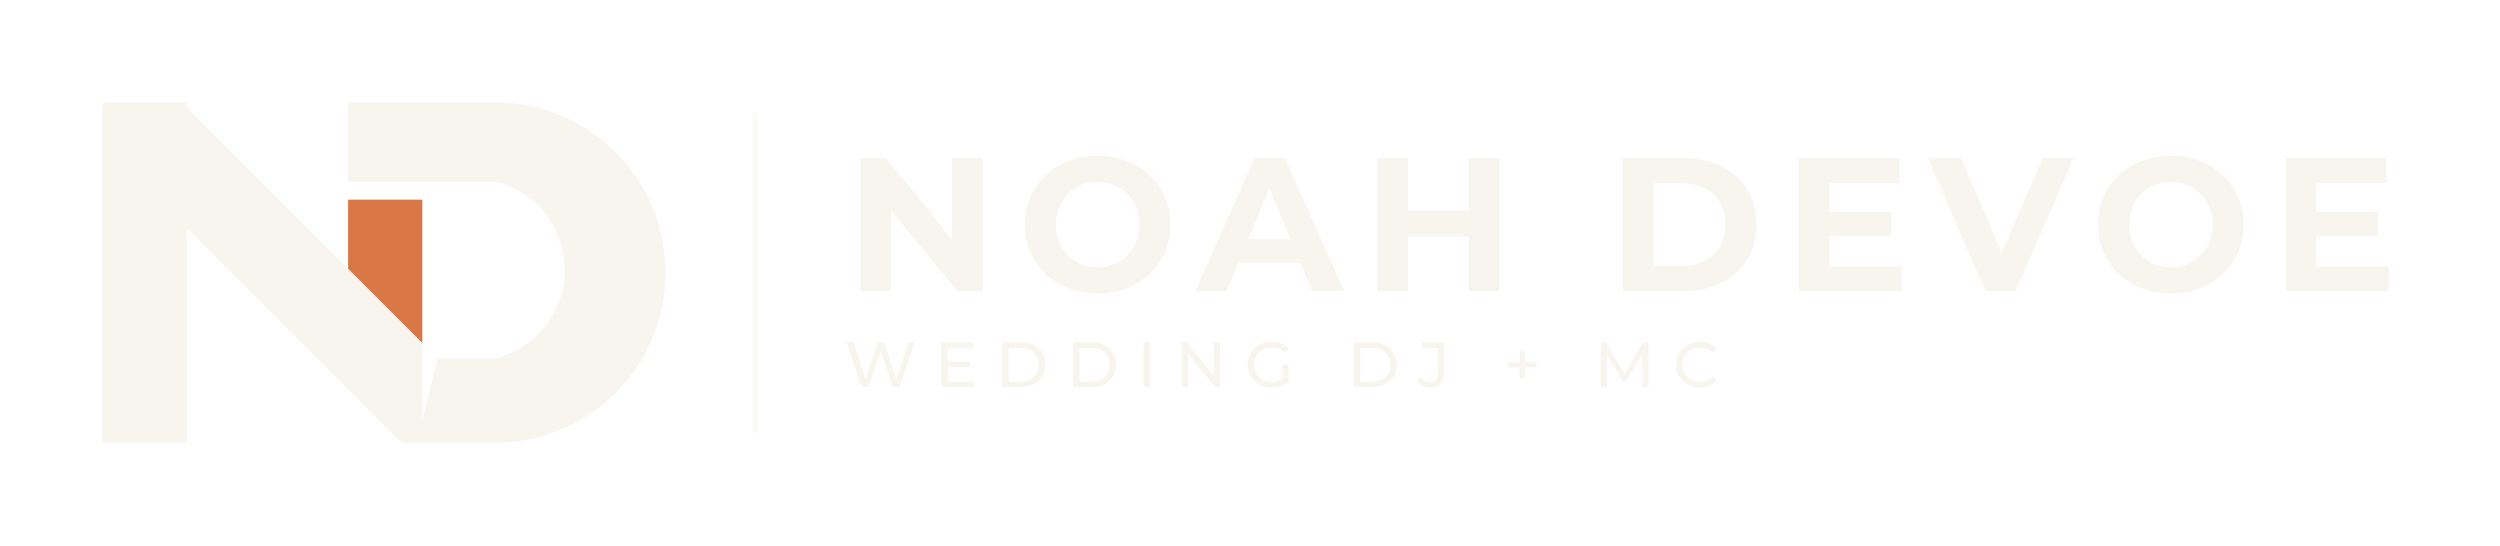
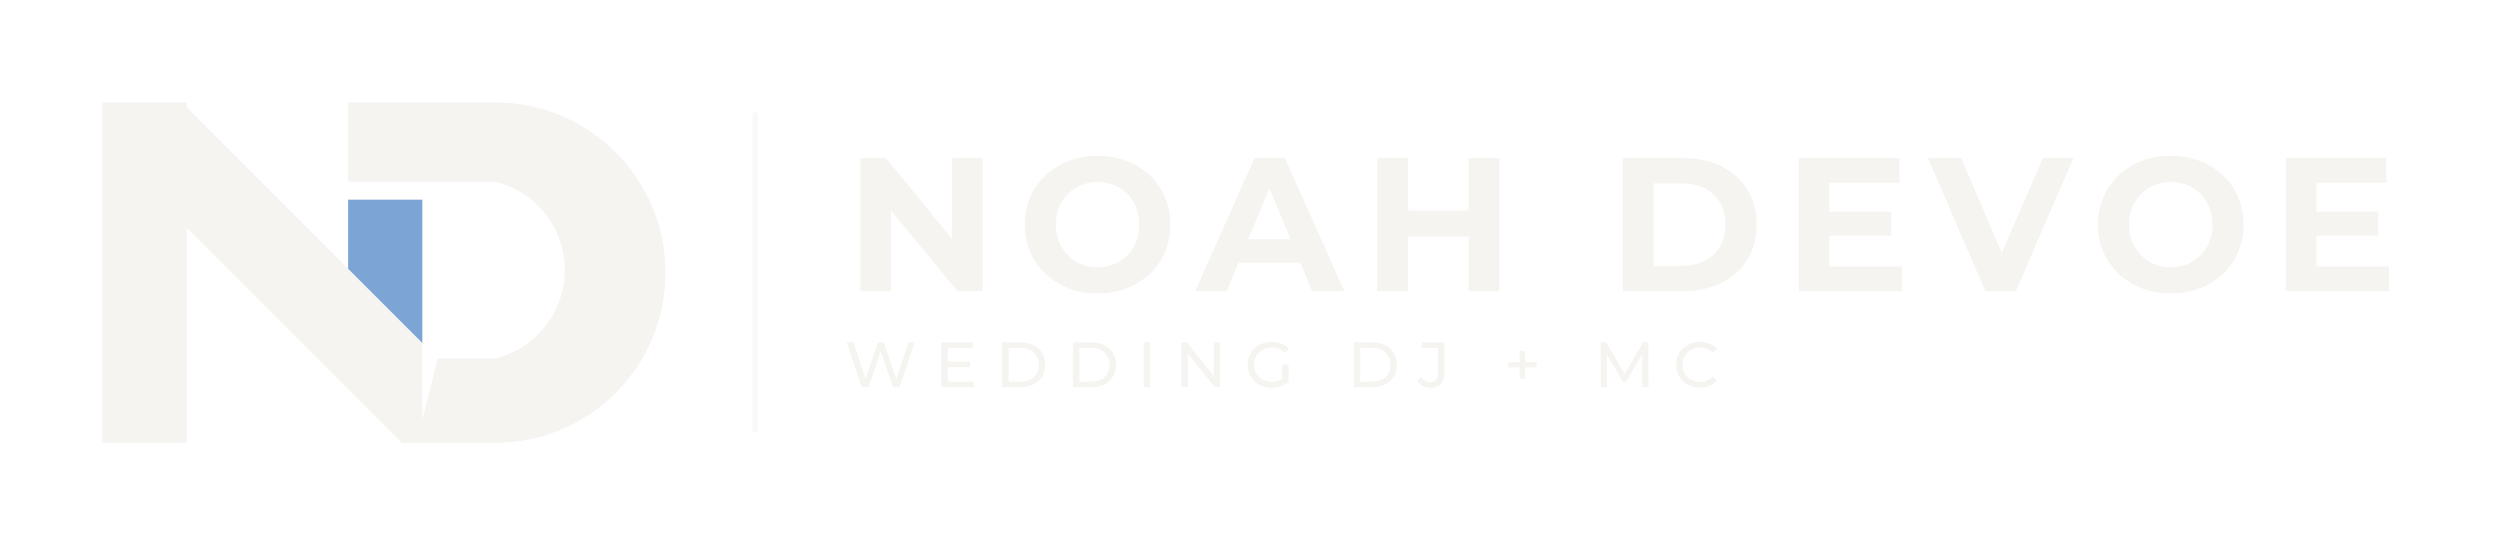
<svg xmlns="http://www.w3.org/2000/svg" viewBox="0 0 976.69 213.00" width="976.69" height="213.00">
  <g transform="translate(40.00,40.00) scale(1)">
-     <path d="M0,0 L33,0 L33,2 L125,94 L125,124 L131,100 L153.5,100 A35.5,35.5 0 0 0 153.5,31 L96,31 L96,0 L153.5,0 A66.5,66.5 0 0 1 153.5,133 L117,133 L33,49 L33,133 L0,133 Z" fill="#F8F5EF" />
-     <path d="M96,38 L125,38 L125,94 L96,65 Z" fill="#D97746" />
+     <path d="M0,0 L33,0 L33,2 L125,94 L125,124 L131,100 L153.5,100 A35.5,35.5 0 0 0 153.5,31 L96,31 L96,0 L153.5,0 A66.5,66.5 0 0 1 153.5,133 L117,133 L33,49 L33,133 L0,133 Z" fill="#F6F4F1" />
+     <path d="M96,38 L125,38 L125,94 L96,65 Z" fill="#7CA4D5" />
  </g>
-   <rect x="294.00" y="44.00" width="2" height="125.00" fill="#F8F5EF" opacity="0.55" />
-   <path transform="translate(330.00,113.75)" d="M6.166 0.0V-52.0H16.12L41.971 -20.354V-52.0H53.857V0.0H43.977L18.051 -31.646V0.0Z M98.8 0.891Q92.634 0.891 87.471 -1.114Q82.309 -3.12 78.446 -6.76Q74.583 -10.4 72.466 -15.303Q70.349 -20.206 70.349 -26.0Q70.349 -31.794 72.466 -36.697Q74.583 -41.6 78.446 -45.24Q82.309 -48.88 87.471 -50.886Q92.634 -52.891 98.8 -52.891Q104.966 -52.891 110.129 -50.886Q115.291 -48.88 119.154 -45.277Q123.017 -41.674 125.134 -36.734Q127.251 -31.794 127.251 -26.0Q127.251 -20.206 125.134 -15.266Q123.017 -10.326 119.154 -6.723Q115.291 -3.12 110.129 -1.114Q104.966 0.891 98.8 0.891ZM98.8 -9.36Q103.406 -9.36 107.083 -11.477Q110.76 -13.594 112.914 -17.346Q115.069 -21.097 115.069 -26.0Q115.069 -30.903 112.914 -34.654Q110.76 -38.406 107.083 -40.523Q103.406 -42.64 98.8 -42.64Q94.194 -42.64 90.517 -40.523Q86.84 -38.406 84.686 -34.654Q82.531 -30.903 82.531 -26.0Q82.531 -21.097 84.686 -17.346Q86.84 -13.594 90.517 -11.477Q94.194 -9.36 98.8 -9.36Z M136.909 0.0 160.086 -52.0H171.971L195.223 0.0H182.594L177.989 -11.143H153.846L149.24 0.0ZM157.634 -20.28H174.2L165.954 -40.114Z M243.731 0.0V-21.32H220.109V0.0H208.074V-52.0H220.109V-31.497H243.731V-52.0H255.766V0.0Z M303.977 0.0V-52.0H327.6Q336.069 -52.0 342.531 -48.769Q348.994 -45.537 352.634 -39.706Q356.274 -33.874 356.274 -26.0Q356.274 -18.126 352.634 -12.294Q348.994 -6.463 342.531 -3.231Q336.069 0.0 327.6 0.0ZM316.011 -9.88H327.006Q332.206 -9.88 336.031 -11.849Q339.857 -13.817 341.974 -17.42Q344.091 -21.023 344.091 -26.0Q344.091 -30.977 341.974 -34.58Q339.857 -38.183 336.031 -40.151Q332.206 -42.12 327.006 -42.12H316.011Z M372.766 0.0V-52.0H412.063V-42.343H384.726V-31.051H408.869V-21.691H384.726V-9.657H413.029V0.0Z M445.64 0.0 423.206 -52.0H436.206L452.029 -14.857L468.074 -52.0H480.034L457.526 0.0Z M518.069 0.891Q511.903 0.891 506.74 -1.114Q501.577 -3.12 497.714 -6.76Q493.851 -10.4 491.734 -15.303Q489.617 -20.206 489.617 -26.0Q489.617 -31.794 491.734 -36.697Q493.851 -41.6 497.714 -45.24Q501.577 -48.88 506.74 -50.886Q511.903 -52.891 518.069 -52.891Q524.234 -52.891 529.397 -50.886Q534.56 -48.88 538.423 -45.277Q542.286 -41.674 544.403 -36.734Q546.52 -31.794 546.52 -26.0Q546.52 -20.206 544.403 -15.266Q542.286 -10.326 538.423 -6.723Q534.56 -3.12 529.397 -1.114Q524.234 0.891 518.069 0.891ZM518.069 -9.36Q522.674 -9.36 526.351 -11.477Q530.029 -13.594 532.183 -17.346Q534.337 -21.097 534.337 -26.0Q534.337 -30.903 532.183 -34.654Q530.029 -38.406 526.351 -40.523Q522.674 -42.64 518.069 -42.64Q513.463 -42.64 509.786 -40.523Q506.109 -38.406 503.954 -34.654Q501.8 -30.903 501.8 -26.0Q501.8 -21.097 503.954 -17.346Q506.109 -13.594 509.786 -11.477Q513.463 -9.36 518.069 -9.36Z M563.011 0.0V-52.0H602.309V-42.343H574.971V-31.051H599.114V-21.691H574.971V-9.657H603.274V0.0Z" fill="#F8F5EF" />
-   <path transform="translate(330.00,151.25)" d="M6.65 0.0 0.8 -17.5H3.375L8.125 -3.25L13.025 -17.5H15.325L20.15 -3.2L24.975 -17.5H27.35L21.5 0.0H18.875L14.1 -13.95L9.325 0.0Z M37.775 0.0V-17.5H50.125V-15.325H40.275V-9.95H49.05V-7.825H40.275V-2.175H50.475V0.0Z M61.525 0.0V-17.5H68.9Q71.7 -17.5 73.838 -16.4Q75.975 -15.3 77.163 -13.325Q78.35 -11.35 78.35 -8.75Q78.35 -6.15 77.163 -4.175Q75.975 -2.2 73.838 -1.1Q71.7 0.0 68.9 0.0ZM64.025 -2.175H68.75Q70.925 -2.175 72.513 -3.0Q74.1 -3.825 74.975 -5.3Q75.85 -6.775 75.85 -8.75Q75.85 -10.725 74.975 -12.2Q74.1 -13.675 72.513 -14.5Q70.925 -15.325 68.75 -15.325H64.025Z M89.175 0.0V-17.5H96.55Q99.35 -17.5 101.488 -16.4Q103.625 -15.3 104.813 -13.325Q106 -11.35 106 -8.75Q106 -6.15 104.813 -4.175Q103.625 -2.2 101.488 -1.1Q99.35 0.0 96.55 0.0ZM91.675 -2.175H96.4Q98.575 -2.175 100.163 -3.0Q101.75 -3.825 102.625 -5.3Q103.5 -6.775 103.5 -8.75Q103.5 -10.725 102.625 -12.2Q101.75 -13.675 100.163 -14.5Q98.575 -15.325 96.4 -15.325H91.675Z M116.825 0.0V-17.5H119.325V0.0Z M131.575 0.0V-17.5H133.625L144.125 -4.45V-17.5H146.625V0.0H144.575L134.075 -13.05V0.0Z M166.775 0.2Q164.75 0.2 163.05 -0.463Q161.35 -1.125 160.1 -2.338Q158.85 -3.55 158.15 -5.175Q157.45 -6.8 157.45 -8.75Q157.45 -10.7 158.15 -12.325Q158.85 -13.95 160.113 -15.163Q161.375 -16.375 163.088 -17.038Q164.8 -17.7 166.825 -17.7Q168.9 -17.7 170.625 -17.025Q172.35 -16.35 173.55 -15.0L172.0 -13.45Q170.925 -14.5 169.663 -14.988Q168.4 -15.475 166.925 -15.475Q164.9 -15.475 163.325 -14.613Q161.75 -13.75 160.85 -12.225Q159.95 -10.7 159.95 -8.75Q159.95 -6.825 160.85 -5.3Q161.75 -3.775 163.312 -2.9Q164.875 -2.025 166.9 -2.025Q168.0 -2.025 169.025 -2.288Q170.05 -2.55 171.0 -3.15V-8.85H173.4V-2.025Q172.1 -0.925 170.35 -0.363Q168.6 0.2 166.775 0.2Z M198.9 0.0V-17.5H206.275Q209.075 -17.5 211.213 -16.4Q213.35 -15.3 214.538 -13.325Q215.725 -11.35 215.725 -8.75Q215.725 -6.15 214.538 -4.175Q213.35 -2.2 211.213 -1.1Q209.075 0.0 206.275 0.0ZM201.4 -2.175H206.125Q208.3 -2.175 209.887 -3.0Q211.475 -3.825 212.35 -5.3Q213.225 -6.775 213.225 -8.75Q213.225 -10.725 212.35 -12.2Q211.475 -13.675 209.887 -14.5Q208.3 -15.325 206.125 -15.325H201.4Z M228.8 0.2Q227.25 0.2 225.9 -0.45Q224.55 -1.1 223.7 -2.325L225.15 -4.025Q226.625 -1.95 228.8 -1.95Q231.8 -1.95 231.8 -5.5V-15.325H225.475V-17.5H234.275V-5.625Q234.275 -2.7 232.887 -1.25Q231.5 0.2 228.8 0.2Z M263.7 -3.275V-7.75H259.15V-9.725H263.7V-14.225H265.8V-9.725H270.35V-7.75H265.8V-3.275Z M295.375 0.0V-17.5H297.425L304.725 -5.2L311.925 -17.5H313.975L314.0 0.0H311.6L311.575 -12.775L305.25 -2.125H304.1L297.775 -12.675V0.0Z M334.075 0.2Q332.1 0.2 330.413 -0.463Q328.725 -1.125 327.475 -2.338Q326.225 -3.55 325.525 -5.175Q324.825 -6.8 324.825 -8.75Q324.825 -10.7 325.525 -12.325Q326.225 -13.95 327.475 -15.163Q328.725 -16.375 330.413 -17.038Q332.1 -17.7 334.1 -17.7Q336.125 -17.7 337.837 -17.012Q339.55 -16.325 340.75 -14.975L339.125 -13.4Q338.125 -14.45 336.875 -14.963Q335.625 -15.475 334.2 -15.475Q332.225 -15.475 330.675 -14.6Q329.125 -13.725 328.225 -12.213Q327.325 -10.7 327.325 -8.75Q327.325 -6.8 328.225 -5.288Q329.125 -3.775 330.675 -2.9Q332.225 -2.025 334.2 -2.025Q335.625 -2.025 336.875 -2.538Q338.125 -3.05 339.125 -4.125L340.75 -2.55Q339.55 -1.2 337.837 -0.5Q336.125 0.2 334.075 0.2Z" fill="#F8F5EF" />
+   <rect x="294.00" y="44.00" width="2" height="125.00" fill="#F6F4F1" opacity="0.55" />
+   <path transform="translate(330.00,113.75)" d="M6.166 0.0V-52.0H16.12L41.971 -20.354V-52.0H53.857V0.0H43.977L18.051 -31.646V0.0Z M98.8 0.891Q92.634 0.891 87.471 -1.114Q82.309 -3.12 78.446 -6.76Q74.583 -10.4 72.466 -15.303Q70.349 -20.206 70.349 -26.0Q70.349 -31.794 72.466 -36.697Q74.583 -41.6 78.446 -45.24Q82.309 -48.88 87.471 -50.886Q92.634 -52.891 98.8 -52.891Q104.966 -52.891 110.129 -50.886Q115.291 -48.88 119.154 -45.277Q123.017 -41.674 125.134 -36.734Q127.251 -31.794 127.251 -26.0Q127.251 -20.206 125.134 -15.266Q123.017 -10.326 119.154 -6.723Q115.291 -3.12 110.129 -1.114Q104.966 0.891 98.8 0.891ZM98.8 -9.36Q103.406 -9.36 107.083 -11.477Q110.76 -13.594 112.914 -17.346Q115.069 -21.097 115.069 -26.0Q115.069 -30.903 112.914 -34.654Q110.76 -38.406 107.083 -40.523Q103.406 -42.64 98.8 -42.64Q94.194 -42.64 90.517 -40.523Q86.84 -38.406 84.686 -34.654Q82.531 -30.903 82.531 -26.0Q82.531 -21.097 84.686 -17.346Q86.84 -13.594 90.517 -11.477Q94.194 -9.36 98.8 -9.36Z M136.909 0.0 160.086 -52.0H171.971L195.223 0.0H182.594L177.989 -11.143H153.846L149.24 0.0ZM157.634 -20.28H174.2L165.954 -40.114Z M243.731 0.0V-21.32H220.109V0.0H208.074V-52.0H220.109V-31.497H243.731V-52.0H255.766V0.0Z M303.977 0.0V-52.0H327.6Q336.069 -52.0 342.531 -48.769Q348.994 -45.537 352.634 -39.706Q356.274 -33.874 356.274 -26.0Q356.274 -18.126 352.634 -12.294Q348.994 -6.463 342.531 -3.231Q336.069 0.0 327.6 0.0ZM316.011 -9.88H327.006Q332.206 -9.88 336.031 -11.849Q339.857 -13.817 341.974 -17.42Q344.091 -21.023 344.091 -26.0Q344.091 -30.977 341.974 -34.58Q339.857 -38.183 336.031 -40.151Q332.206 -42.12 327.006 -42.12H316.011Z M372.766 0.0V-52.0H412.063V-42.343H384.726V-31.051H408.869V-21.691H384.726V-9.657H413.029V0.0Z M445.64 0.0 423.206 -52.0H436.206L452.029 -14.857L468.074 -52.0H480.034L457.526 0.0Z M518.069 0.891Q511.903 0.891 506.74 -1.114Q501.577 -3.12 497.714 -6.76Q493.851 -10.4 491.734 -15.303Q489.617 -20.206 489.617 -26.0Q489.617 -31.794 491.734 -36.697Q493.851 -41.6 497.714 -45.24Q501.577 -48.88 506.74 -50.886Q511.903 -52.891 518.069 -52.891Q524.234 -52.891 529.397 -50.886Q534.56 -48.88 538.423 -45.277Q542.286 -41.674 544.403 -36.734Q546.52 -31.794 546.52 -26.0Q546.52 -20.206 544.403 -15.266Q542.286 -10.326 538.423 -6.723Q534.56 -3.12 529.397 -1.114Q524.234 0.891 518.069 0.891ZM518.069 -9.36Q522.674 -9.36 526.351 -11.477Q530.029 -13.594 532.183 -17.346Q534.337 -21.097 534.337 -26.0Q534.337 -30.903 532.183 -34.654Q530.029 -38.406 526.351 -40.523Q522.674 -42.64 518.069 -42.64Q513.463 -42.64 509.786 -40.523Q506.109 -38.406 503.954 -34.654Q501.8 -30.903 501.8 -26.0Q501.8 -21.097 503.954 -17.346Q506.109 -13.594 509.786 -11.477Q513.463 -9.36 518.069 -9.36Z M563.011 0.0V-52.0H602.309V-42.343H574.971V-31.051H599.114V-21.691H574.971V-9.657H603.274V0.0Z" fill="#F6F4F1" />
+   <path transform="translate(330.00,151.25)" d="M6.65 0.0 0.8 -17.5H3.375L8.125 -3.25L13.025 -17.5H15.325L20.15 -3.2L24.975 -17.5H27.35L21.5 0.0H18.875L14.1 -13.95L9.325 0.0Z M37.775 0.0V-17.5H50.125V-15.325H40.275V-9.95H49.05V-7.825H40.275V-2.175H50.475V0.0Z M61.525 0.0V-17.5H68.9Q71.7 -17.5 73.838 -16.4Q75.975 -15.3 77.163 -13.325Q78.35 -11.35 78.35 -8.75Q78.35 -6.15 77.163 -4.175Q75.975 -2.2 73.838 -1.1Q71.7 0.0 68.9 0.0ZM64.025 -2.175H68.75Q70.925 -2.175 72.513 -3.0Q74.1 -3.825 74.975 -5.3Q75.85 -6.775 75.85 -8.75Q75.85 -10.725 74.975 -12.2Q74.1 -13.675 72.513 -14.5Q70.925 -15.325 68.75 -15.325H64.025Z M89.175 0.0V-17.5H96.55Q99.35 -17.5 101.488 -16.4Q103.625 -15.3 104.813 -13.325Q106 -11.35 106 -8.75Q106 -6.15 104.813 -4.175Q103.625 -2.2 101.488 -1.1Q99.35 0.0 96.55 0.0ZM91.675 -2.175H96.4Q98.575 -2.175 100.163 -3.0Q101.75 -3.825 102.625 -5.3Q103.5 -6.775 103.5 -8.75Q103.5 -10.725 102.625 -12.2Q101.75 -13.675 100.163 -14.5Q98.575 -15.325 96.4 -15.325H91.675Z M116.825 0.0V-17.5H119.325V0.0Z M131.575 0.0V-17.5H133.625L144.125 -4.45V-17.5H146.625V0.0H144.575L134.075 -13.05V0.0Z M166.775 0.2Q164.75 0.2 163.05 -0.463Q161.35 -1.125 160.1 -2.338Q158.85 -3.55 158.15 -5.175Q157.45 -6.8 157.45 -8.75Q157.45 -10.7 158.15 -12.325Q158.85 -13.95 160.113 -15.163Q161.375 -16.375 163.088 -17.038Q164.8 -17.7 166.825 -17.7Q168.9 -17.7 170.625 -17.025Q172.35 -16.35 173.55 -15.0L172.0 -13.45Q170.925 -14.5 169.663 -14.988Q168.4 -15.475 166.925 -15.475Q164.9 -15.475 163.325 -14.613Q161.75 -13.75 160.85 -12.225Q159.95 -10.7 159.95 -8.75Q159.95 -6.825 160.85 -5.3Q161.75 -3.775 163.312 -2.9Q164.875 -2.025 166.9 -2.025Q168.0 -2.025 169.025 -2.288Q170.05 -2.55 171.0 -3.15V-8.85H173.4V-2.025Q172.1 -0.925 170.35 -0.363Q168.6 0.2 166.775 0.2Z M198.9 0.0V-17.5H206.275Q209.075 -17.5 211.213 -16.4Q213.35 -15.3 214.538 -13.325Q215.725 -11.35 215.725 -8.75Q215.725 -6.15 214.538 -4.175Q213.35 -2.2 211.213 -1.1Q209.075 0.0 206.275 0.0ZM201.4 -2.175H206.125Q208.3 -2.175 209.887 -3.0Q211.475 -3.825 212.35 -5.3Q213.225 -6.775 213.225 -8.75Q213.225 -10.725 212.35 -12.2Q211.475 -13.675 209.887 -14.5Q208.3 -15.325 206.125 -15.325H201.4Z M228.8 0.2Q227.25 0.2 225.9 -0.45Q224.55 -1.1 223.7 -2.325L225.15 -4.025Q226.625 -1.95 228.8 -1.95Q231.8 -1.95 231.8 -5.5V-15.325H225.475V-17.5H234.275V-5.625Q234.275 -2.7 232.887 -1.25Q231.5 0.2 228.8 0.2Z M263.7 -3.275V-7.75H259.15V-9.725H263.7V-14.225H265.8V-9.725H270.35V-7.75H265.8V-3.275Z M295.375 0.0V-17.5H297.425L304.725 -5.2L311.925 -17.5H313.975L314.0 0.0H311.6L311.575 -12.775L305.25 -2.125H304.1L297.775 -12.675V0.0Z M334.075 0.2Q332.1 0.2 330.413 -0.463Q328.725 -1.125 327.475 -2.338Q326.225 -3.55 325.525 -5.175Q324.825 -6.8 324.825 -8.75Q324.825 -10.7 325.525 -12.325Q326.225 -13.95 327.475 -15.163Q328.725 -16.375 330.413 -17.038Q332.1 -17.7 334.1 -17.7Q336.125 -17.7 337.837 -17.012Q339.55 -16.325 340.75 -14.975L339.125 -13.4Q338.125 -14.45 336.875 -14.963Q335.625 -15.475 334.2 -15.475Q332.225 -15.475 330.675 -14.6Q329.125 -13.725 328.225 -12.213Q327.325 -10.7 327.325 -8.75Q327.325 -6.8 328.225 -5.288Q329.125 -3.775 330.675 -2.9Q332.225 -2.025 334.2 -2.025Q335.625 -2.025 336.875 -2.538Q338.125 -3.05 339.125 -4.125L340.75 -2.55Q339.55 -1.2 337.837 -0.5Q336.125 0.2 334.075 0.2Z" fill="#F6F4F1" />
</svg>
